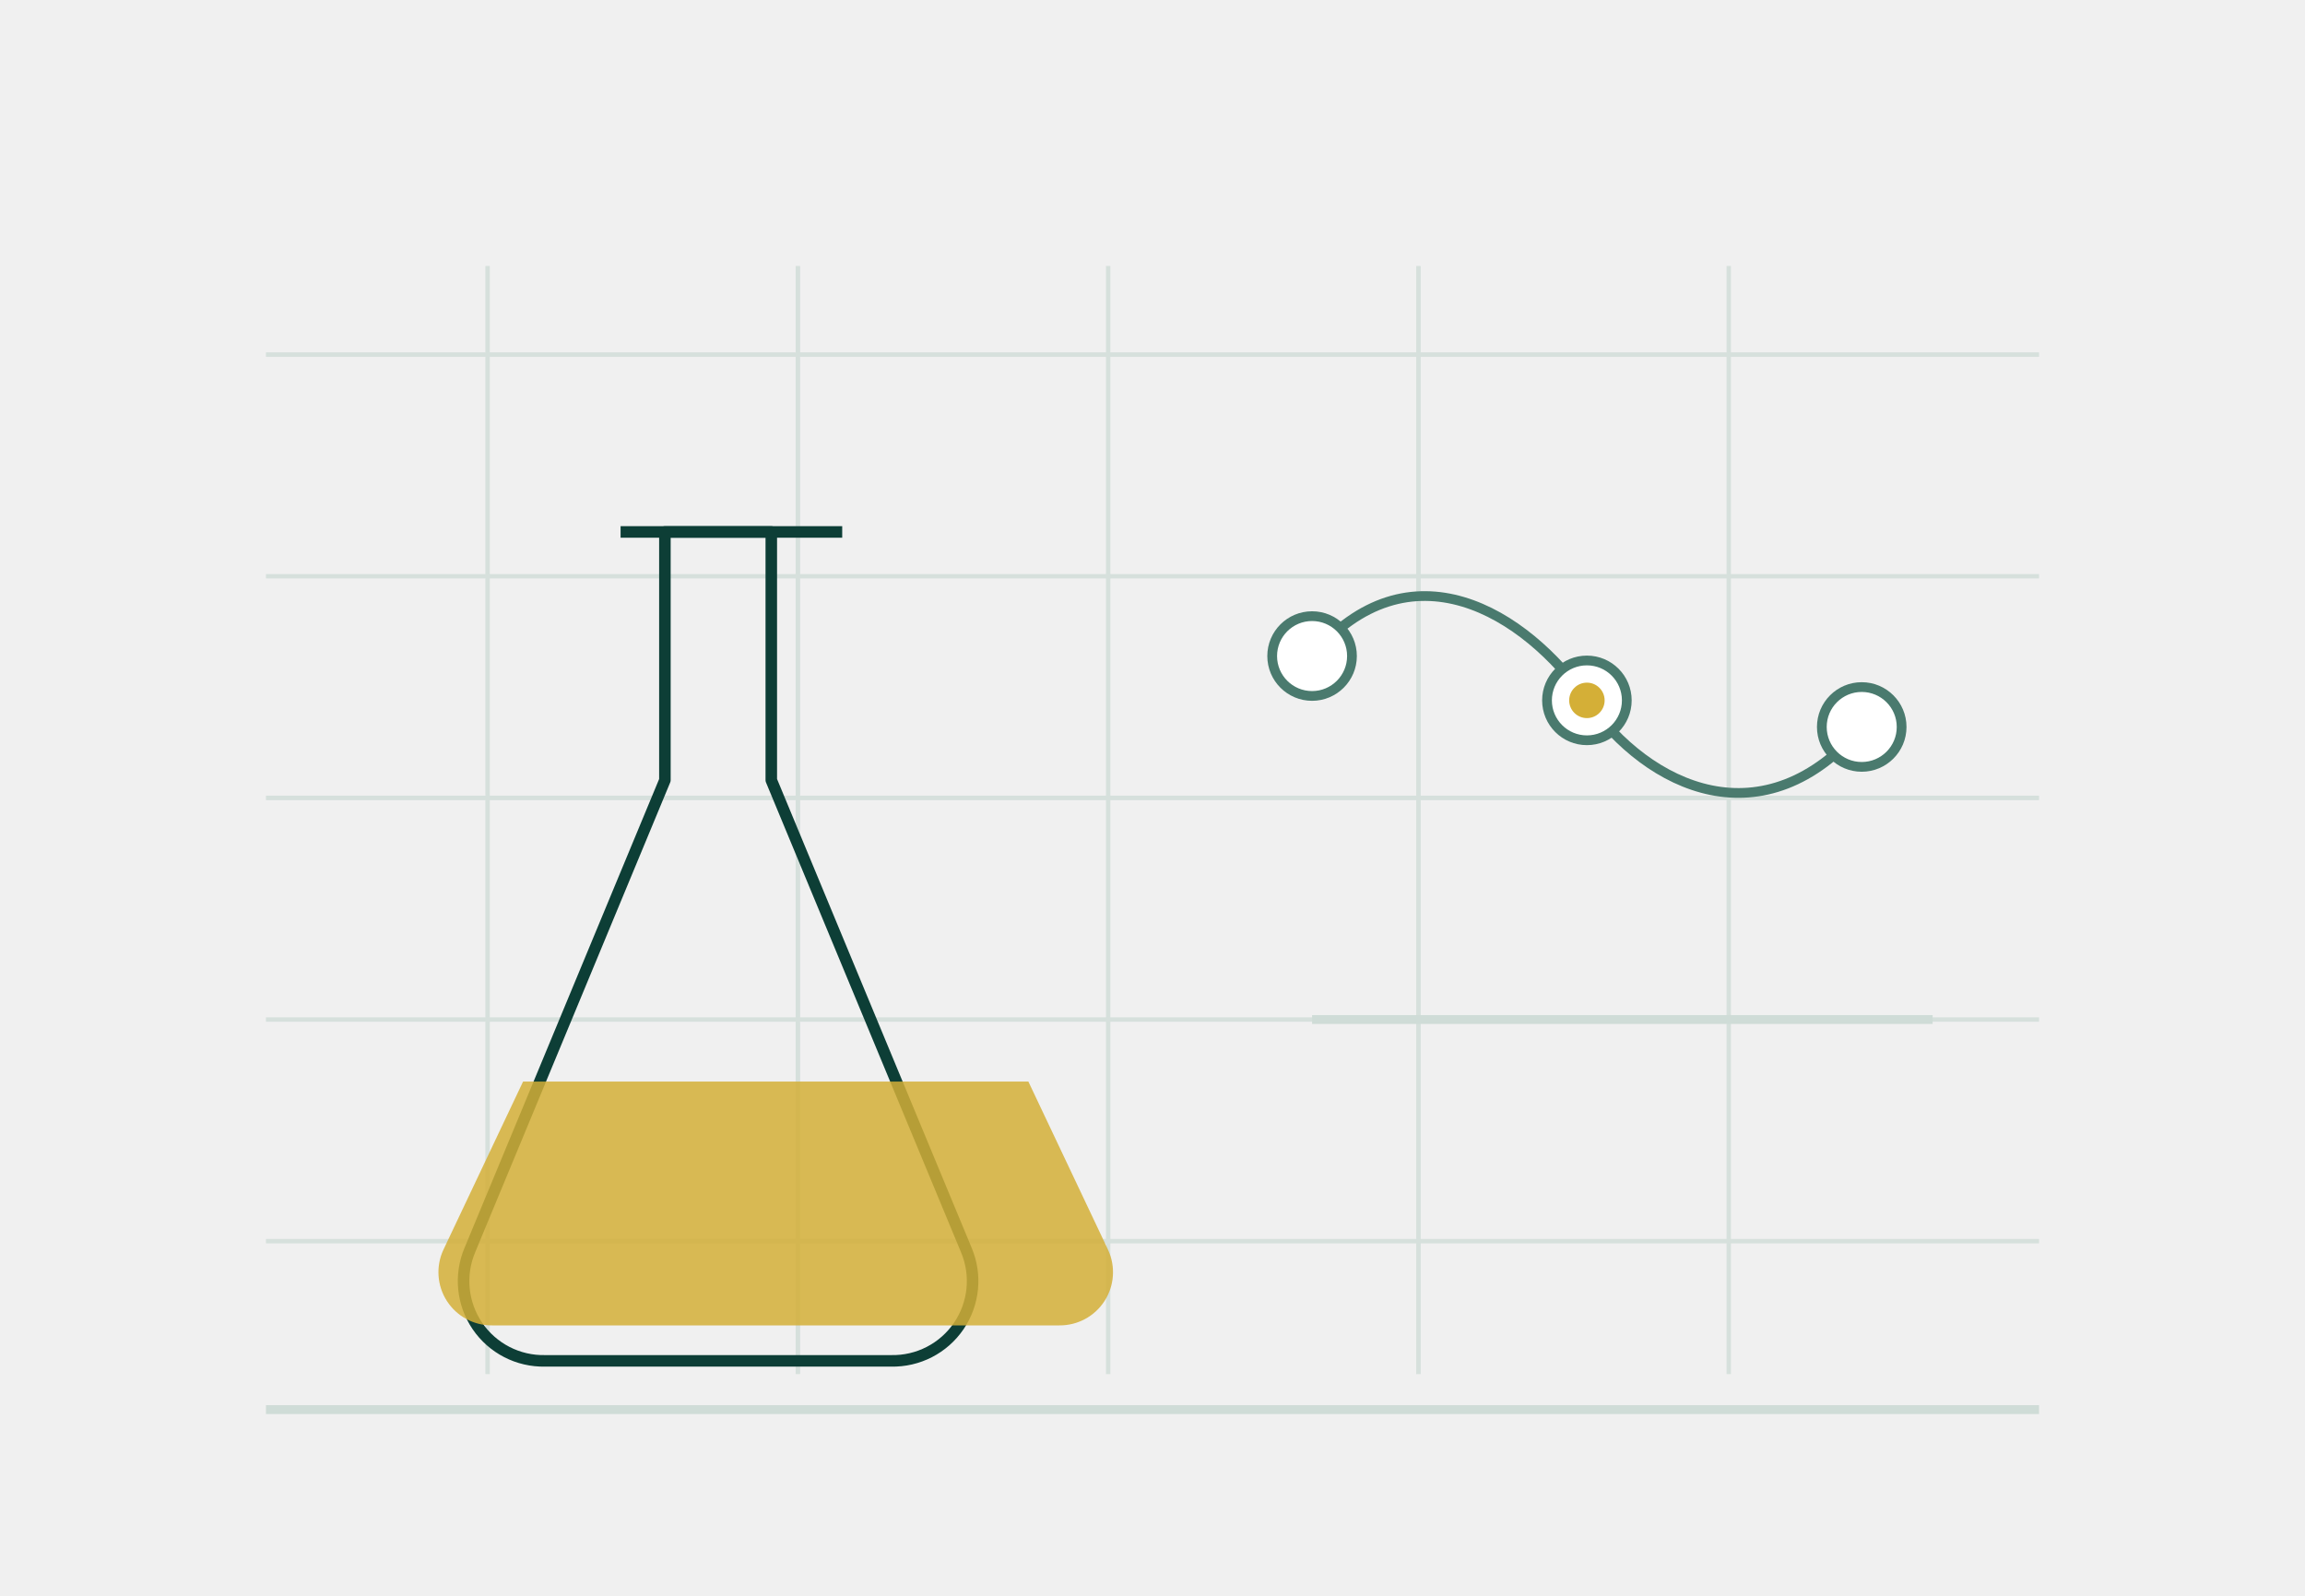
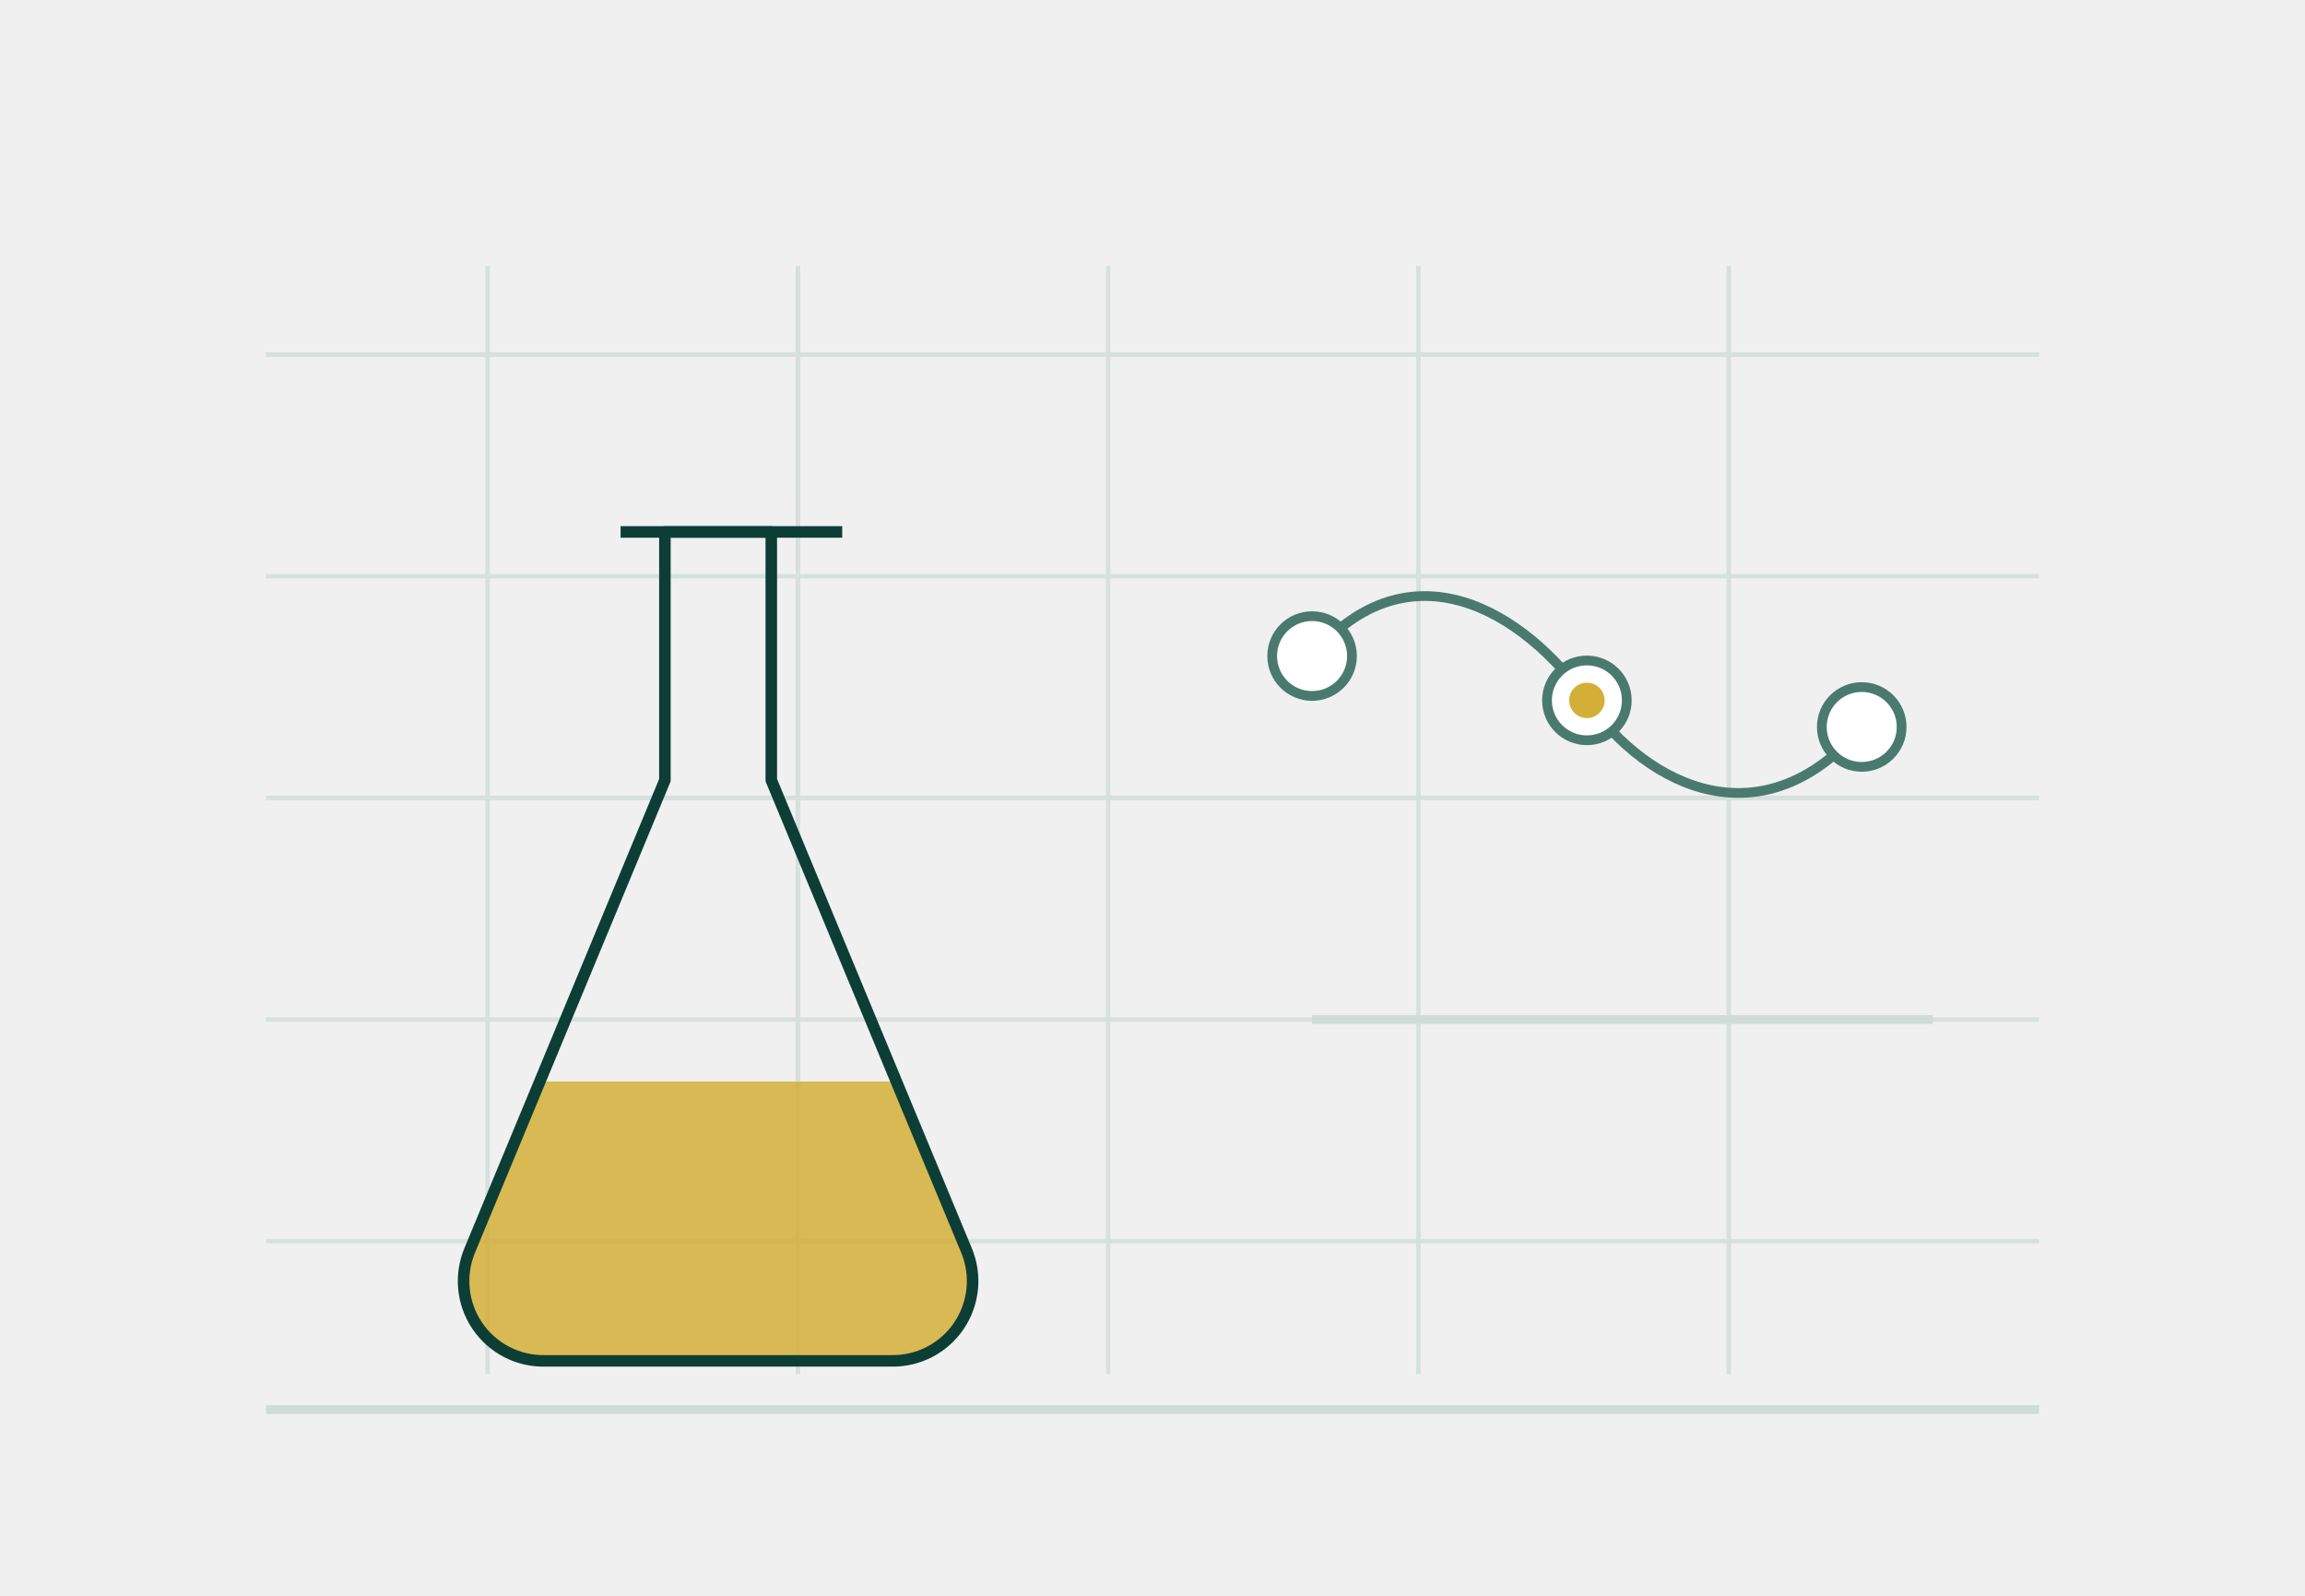
<svg class="page-hero__art" viewBox="0 0 520 360" role="img" aria-label="Extraction flask, molecular chain and mesh screen" preserveAspectRatio="xMaxYMid meet">
  <g stroke="#cfdcd7" stroke-width="1" opacity=".8">
    <path d="M60 80h400M60 130h400M60 180h400M60 230h400M60 280h400" />
    <path d="M110 60v250M180 60v250M250 60v250M320 60v250M390 60v250" />
  </g>
+   <path d="M122 244 106 282a18 18 0 0 0 17 25h78a18 18 0 0 0 17-25l-16-38Z" fill="#D4AF37" opacity=".85" />
  <g fill="none" stroke="#0D3E36" stroke-width="2.6" stroke-linejoin="round">
    <path d="M150 120v56l-44 106a18 18 0 0 0 17 25h78a18 18 0 0 0 17-25l-44-106v-56Z" />
    <path d="M140 120h50" />
  </g>
-   <path d="M118 244h114l18 38a12 12 0 0 1-11 17h-128a12 12 0 0 1-11-17Z" fill="#D4AF37" opacity=".85" />
  <g fill="none" stroke="#4a7a6e" stroke-width="2.2">
    <path d="M296 148c22-26 48-10 62 10s40 32 62 6" />
    <circle cx="296" cy="148" r="9" fill="#fff" />
    <circle cx="358" cy="158" r="9" fill="#fff" />
    <circle cx="420" cy="164" r="9" fill="#fff" />
  </g>
  <circle cx="358" cy="158" r="4" fill="#D4AF37" />
  <path d="M296 230h140" stroke="#cfdcd7" stroke-width="2" />
  <path d="M60 318h400" stroke="#cfdcd7" stroke-width="2" />
</svg>
